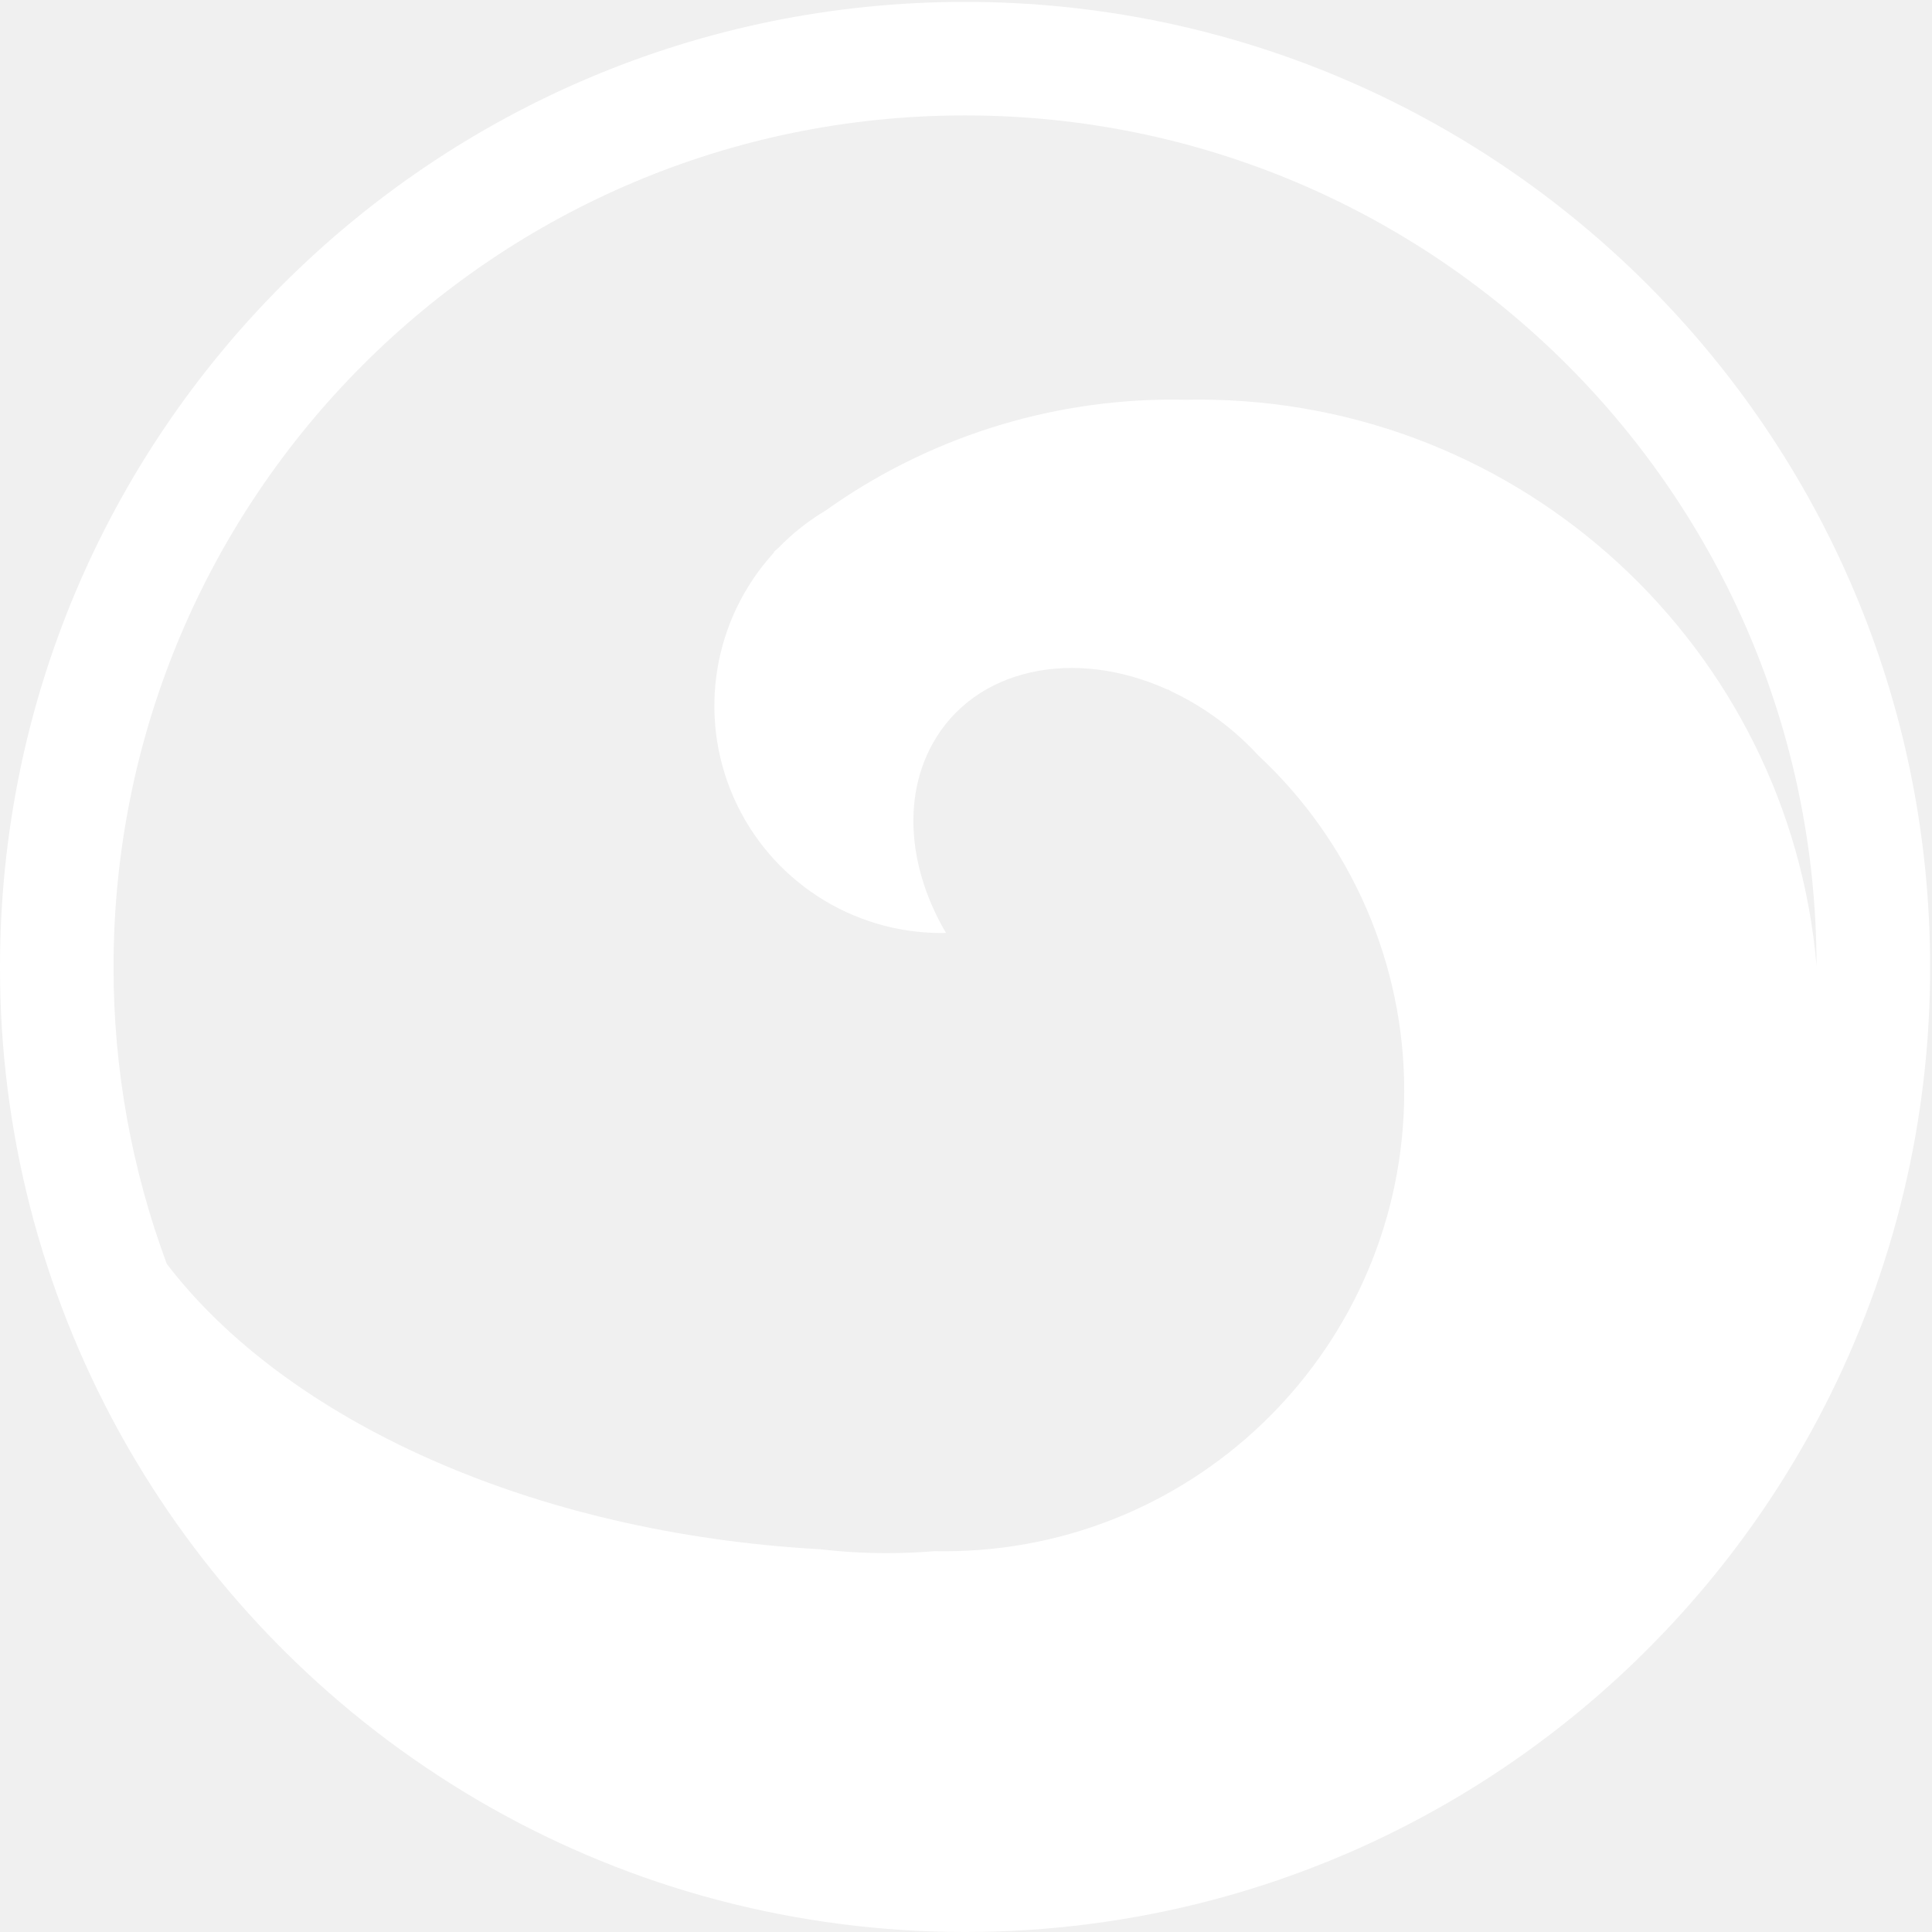
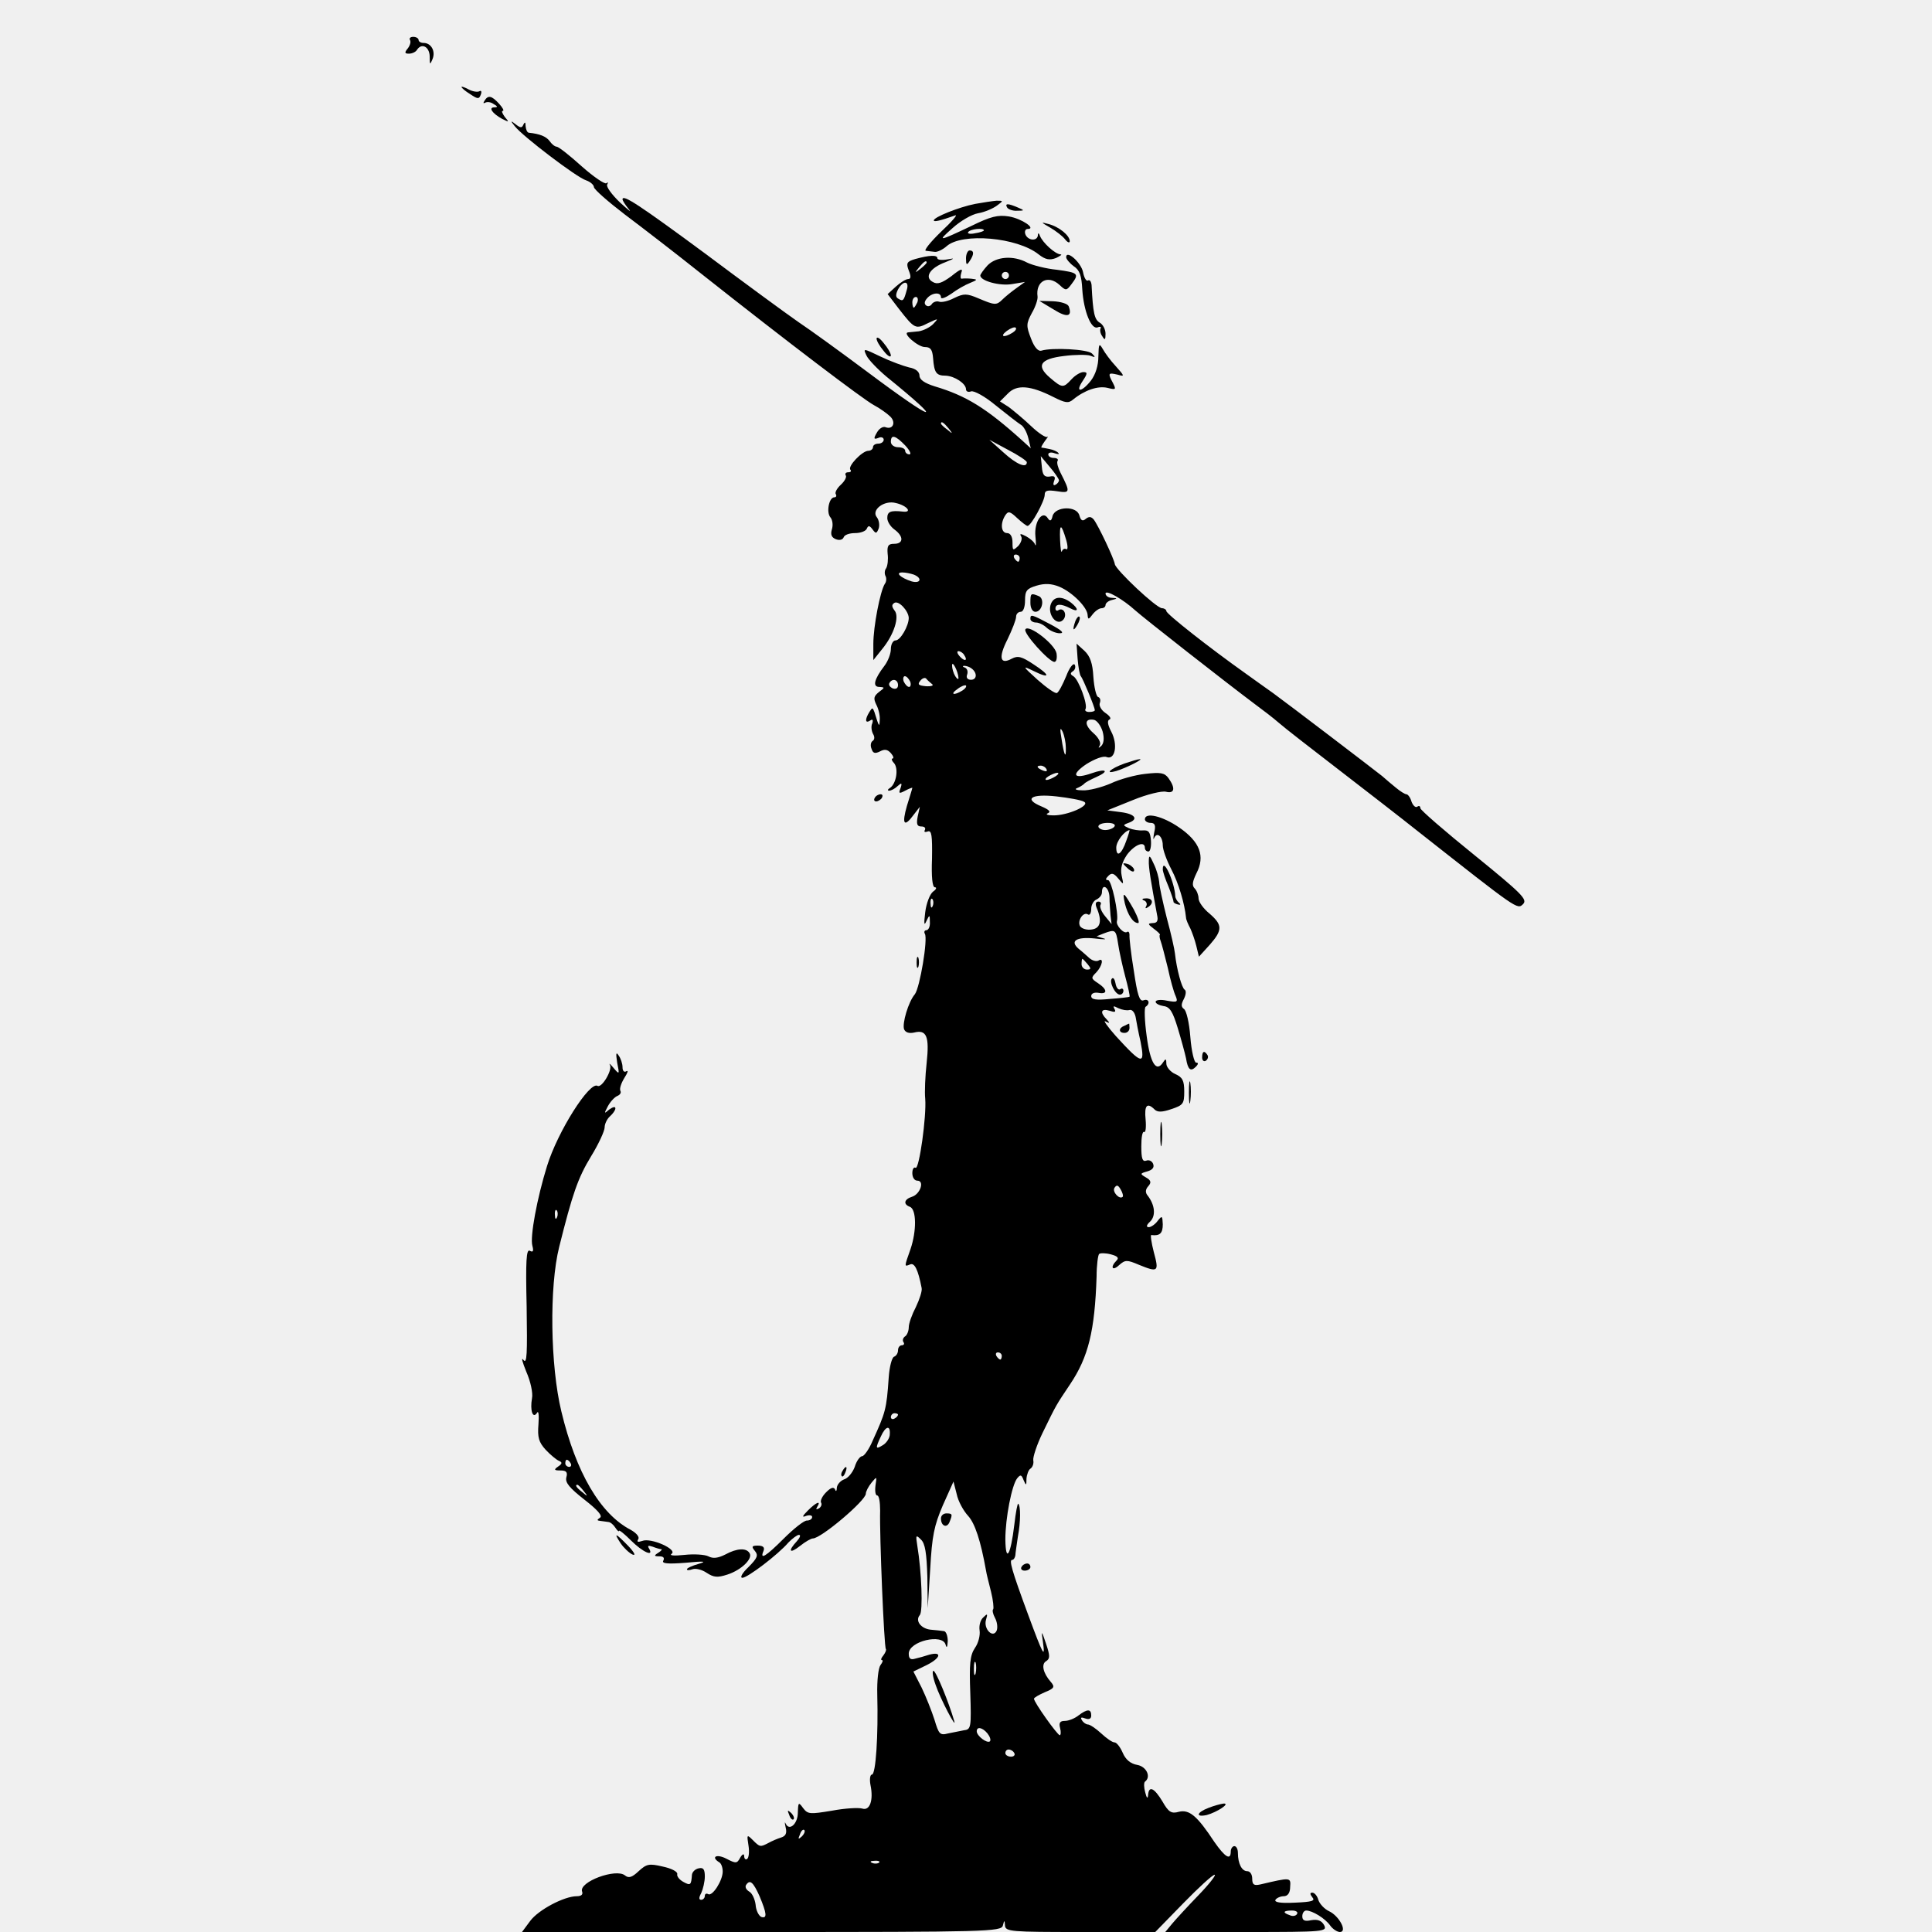
- <svg xmlns="http://www.w3.org/2000/svg" width="128" height="128" class="icon" p-id="11927" t="1575202564746" version="1.1" viewBox="0 0 1024 1024">
-   <defs>
-     <style type="text/css" />
-   </defs>
-   <path fill="#fff" d="M967.054 745.335q-1.483 2.897-2.997 5.763c-0.307 0.579-0.62 1.156-0.929 1.734q-1.06 1.987-2.131 3.965c-0.39 0.715-0.786 1.428-1.18 2.141q-0.971 1.762-1.951 3.519c-0.429 0.764-0.863 1.525-1.299 2.286q-0.949 1.671-1.907 3.337-0.677 1.172-1.364 2.339-0.951 1.625-1.913 3.246-0.699 1.177-1.407 2.348-0.967 1.605-1.945 3.203-0.712 1.165-1.432 2.326-0.994 1.598-1.998 3.197-0.718 1.138-1.439 2.274-1.033 1.619-2.079 3.231-0.708 1.099-1.421 2.186-1.092 1.669-2.198 3.328c-0.453 0.679-0.899 1.36-1.358 2.037q-1.199 1.785-2.423 3.558c-0.4 0.584-0.799 1.173-1.199 1.755q-1.468 2.121-2.957 4.224c-0.245 0.346-0.486 0.694-0.73 1.04q-3.769 5.305-7.668 10.51c-0.311 0.415-0.626 0.825-0.938 1.238q-1.474 1.954-2.96 3.896c-0.413 0.536-0.83 1.069-1.246 1.604q-1.355 1.747-2.721 3.486c-0.459 0.581-0.921 1.159-1.383 1.738q-1.322 1.66-2.653 3.31-0.723 0.893-1.453 1.781-1.324 1.618-2.658 3.229-0.737 0.887-1.48 1.77-1.347 1.609-2.709 3.206-0.734 0.862-1.473 1.72-1.399 1.623-2.807 3.235c-0.474 0.541-0.948 1.085-1.425 1.624q-1.475 1.672-2.966 3.331c-0.44 0.49-0.877 0.98-1.318 1.468q-1.611 1.778-3.238 3.542l-1.099 1.199q-1.879 2.024-3.78 4.029c-0.206 0.216-0.408 0.435-0.613 0.65q-6.807 7.158-13.886 14.053l-0.366 0.353q-2.136 2.075-4.296 4.127c-0.28 0.266-0.562 0.529-0.843 0.799q-1.934 1.828-3.885 3.637c-0.352 0.326-0.705 0.648-1.058 0.973q-1.863 1.715-3.742 3.415-0.575 0.518-1.153 1.035-1.855 1.665-3.726 3.313l-1.172 1.027q-1.893 1.654-3.796 3.29l-1.123 0.961q-1.974 1.682-3.964 3.345c-0.331 0.276-0.66 0.553-0.992 0.828q-2.12 1.762-4.262 3.497l-0.735 0.599q-2.398 1.939-4.812 3.85l-0.227 0.181q-13.041 10.29-26.755 19.746l-0.158 0.108q-2.613 1.798-5.252 3.568l-0.471 0.314q-2.498 1.671-5.014 3.313l-0.606 0.394q-2.474 1.608-4.967 3.189l-0.621 0.393q-2.522 1.592-5.064 3.158l-0.525 0.324q-2.646 1.624-5.314 3.218l-0.292 0.175a509.962 509.962 0 0 1-53.521 27.773l-0.106 0.048q-3.023 1.346-6.064 2.654l-0.14 0.049a508.13 508.13 0 0 1-70.641 24.376 514.996 514.996 0 0 1-262.331 0 508.279 508.279 0 0 1-120.743-49.252 513.267 513.267 0 0 1-102.973-76.91l-0.042-0.04q-2.287-2.206-4.548-4.439l-0.06-0.06q-2.26-2.233-4.496-4.496l-0.042-0.042A513.614 513.614 0 0 1 72.63 775.354l-0.035-0.059q-1.641-2.734-3.249-5.495l-0.049-0.084q-1.606-2.757-3.18-5.535l-0.037-0.065q-1.586-2.802-3.139-5.626A509.193 509.193 0 0 1 0.001 512.498C0.001 230.005 229.006 0.999 511.5 0.999s511.499 229.006 511.499 511.499a509.348 509.348 0 0 1-55.945 232.836zM511.5 61.175C262.244 61.175 60.177 263.242 60.177 512.498a450.331 450.331 0 0 0 28.23 157.399c63.386 82.819 193.265 142.76 346.273 151.239a305.601 305.601 0 0 0 35.36 2.058q12.86 0 25.399-1.052 2.53 0.053 5.071 0.053c134.625 0 243.761-109.136 243.761-243.761a243.019 243.019 0 0 0-77.343-178.051A150.571 150.571 0 0 0 639.075 376.671a146.21 146.21 0 0 0-18.304-10.27c-0.578-0.328-1.144-0.674-1.724-0.999 0 0.063 0.007 0.127 0.011 0.191-49.6-22.541-102.488-11.634-124.795 28.648-16.284 29.41-12.288 67.305 7.133 100.214-0.799 0.015-1.583 0.06-2.382 0.06a120.373 120.373 0 0 1-88.813-201.635c-0.01-0.133-0.015-0.268-0.025-0.4 0.799-0.712 1.611-1.406 2.417-2.109A120.813 120.813 0 0 1 437.572 270.613 316.654 316.654 0 0 1 621.892 211.793c2.255 0 4.496 0.039 6.743 0.085 2.248-0.045 4.489-0.085 6.743-0.085 171.932 0 313.007 132.021 327.438 300.214C962.551 262.975 760.594 61.175 511.5 61.175z" p-id="11928" />
+ <svg xmlns="http://www.w3.org/2000/svg" version="1.0" width="540pt" height="540pt" viewBox="0 0 540 540" preserveAspectRatio="xMidYMid meet">
+   <g transform="translate(0,540) scale(0.1,-0.1)" fill="#000000" stroke="none">
+     <path d="M1146 5288 c3 -5 0 -15 -6 -23 -10 -12 -9 -15 3 -15 9 0 19 5 22 10 13 21 35 10 36 -17 0 -25 1 -25 8 -8 9 22 -4 45 -25 45 -8 0 -14 4 -14 8 0 5 -7 9 -15 9 -8 0 -12 -4 -9 -9z" />
+     <path d="M1290 5157 c0 -3 11 -12 24 -20 21 -14 25 -15 30 -1 3 8 1 12 -4 9 -5 -3 -19 -1 -30 5 -11 6 -20 9 -20 7z" />
+     <path d="M1354 5118 c-4 -6 -3 -8 2 -5 6 3 16 2 24 -4 11 -6 12 -9 2 -9 -18 0 -6 -17 21 -32 20 -10 21 -10 8 5 -7 10 -10 17 -6 17 5 0 0 9 -10 20 -21 23 -31 25 -41 8z" />
+     <path d="M1439 5047 c22 -28 173 -143 199 -151 12 -4 22 -13 22 -19 1 -7 40 -41 87 -77 48 -36 144 -110 213 -165 244 -193 451 -350 482 -367 17 -9 38 -24 46 -32 17 -16 8 -38 -13 -30 -7 3 -18 -4 -24 -15 -10 -17 -9 -20 4 -15 8 4 15 1 15 -5 0 -6 -7 -11 -15 -11 -8 0 -15 -4 -15 -10 0 -5 -6 -10 -13 -10 -17 0 -59 -44 -50 -53 3 -4 1 -7 -6 -7 -7 0 -10 -4 -7 -9 3 -4 -3 -16 -14 -26 -11 -10 -17 -22 -14 -26 3 -5 1 -9 -4 -9 -15 0 -23 -42 -11 -56 6 -7 8 -22 4 -34 -4 -14 -1 -22 11 -27 10 -4 19 -2 22 5 2 7 16 12 32 12 16 0 31 6 33 13 4 9 8 8 16 -3 9 -12 11 -12 17 3 3 9 1 23 -5 31 -17 20 20 49 53 40 31 -7 47 -27 20 -24 -35 4 -44 0 -44 -18 0 -10 9 -24 20 -32 26 -19 26 -40 -1 -40 -16 0 -20 -5 -18 -28 2 -15 0 -33 -4 -40 -5 -6 -5 -16 -2 -22 3 -5 3 -16 -2 -22 -13 -21 -32 -119 -32 -168 l0 -45 24 30 c34 41 50 92 35 109 -8 11 -8 16 0 21 12 7 39 -22 40 -42 0 -22 -23 -63 -37 -63 -7 0 -13 -11 -13 -24 0 -13 -8 -34 -18 -47 -29 -38 -34 -59 -14 -59 16 -1 15 -2 -1 -14 -15 -12 -16 -18 -8 -35 6 -11 11 -30 10 -43 -1 -22 -2 -20 -15 22 -5 13 -6 13 -14 0 -13 -21 -12 -33 2 -24 7 5 9 2 6 -8 -4 -8 -2 -21 2 -29 5 -8 5 -16 -1 -20 -5 -3 -7 -13 -3 -22 4 -13 10 -14 24 -7 13 7 21 5 30 -5 7 -8 9 -15 5 -15 -4 0 -3 -6 4 -13 13 -16 6 -57 -11 -69 -7 -4 -8 -8 -3 -8 6 0 17 6 24 13 11 10 13 9 8 -6 -6 -15 -4 -16 13 -7 11 6 20 9 20 8 0 -2 -7 -24 -15 -50 -15 -52 -8 -62 19 -25 l17 22 -6 -27 c-4 -21 -2 -28 10 -28 9 0 13 -4 10 -10 -3 -5 0 -7 8 -4 11 4 13 -11 12 -76 -2 -51 1 -80 8 -80 6 0 4 -6 -5 -12 -9 -7 -19 -33 -22 -58 -4 -32 -3 -39 3 -25 9 19 10 19 10 -2 1 -13 -4 -23 -10 -23 -5 0 -7 -5 -4 -10 9 -14 -14 -151 -28 -169 -18 -21 -36 -82 -30 -98 4 -9 14 -12 28 -9 35 9 43 -11 35 -85 -4 -36 -6 -81 -4 -100 4 -49 -17 -199 -27 -193 -5 3 -9 -4 -9 -15 0 -12 6 -21 14 -21 21 0 8 -38 -15 -45 -22 -7 -25 -21 -6 -28 19 -7 19 -68 2 -118 -18 -51 -18 -50 -1 -43 12 5 22 -14 32 -66 2 -8 -6 -32 -16 -53 -11 -21 -20 -46 -20 -57 0 -10 -5 -22 -10 -25 -6 -4 -8 -11 -5 -16 4 -5 1 -9 -4 -9 -6 0 -11 -6 -11 -14 0 -8 -5 -16 -11 -18 -6 -2 -13 -28 -15 -58 -6 -89 -9 -98 -45 -177 -10 -24 -24 -43 -29 -43 -6 0 -16 -13 -21 -30 -6 -16 -19 -32 -30 -35 -10 -4 -19 -14 -20 -23 0 -10 -3 -12 -5 -5 -4 8 -12 5 -25 -8 -11 -11 -17 -24 -14 -29 3 -5 0 -12 -6 -16 -8 -4 -9 -3 -5 4 12 19 -2 14 -26 -10 -16 -16 -17 -20 -5 -15 9 3 17 2 17 -3 0 -6 -7 -10 -15 -10 -8 0 -37 -23 -64 -50 -51 -51 -68 -61 -57 -35 4 10 -1 15 -16 15 -17 0 -18 -3 -8 -15 10 -12 7 -20 -18 -45 -17 -16 -25 -30 -17 -30 14 0 99 64 129 99 11 11 24 21 29 21 6 0 3 -8 -6 -18 -26 -28 -20 -36 9 -13 15 12 31 21 36 21 23 0 148 106 148 125 0 6 7 20 16 31 15 18 15 18 11 -8 -2 -16 0 -28 5 -28 5 0 8 -19 8 -42 -2 -68 11 -382 16 -387 2 -2 -1 -10 -7 -18 -6 -7 -8 -13 -4 -13 4 0 2 -6 -4 -14 -6 -8 -10 -43 -9 -82 3 -114 -4 -224 -15 -224 -5 0 -7 -13 -4 -29 9 -43 -2 -73 -23 -66 -10 3 -48 1 -85 -6 -61 -10 -67 -10 -80 7 -13 18 -14 17 -15 -12 0 -32 -24 -53 -34 -31 -3 7 -3 2 0 -11 4 -16 0 -24 -13 -28 -10 -3 -26 -10 -35 -15 -23 -12 -24 -12 -44 8 -16 16 -17 16 -12 -15 3 -18 1 -35 -4 -38 -4 -3 -8 1 -8 8 0 8 -5 6 -11 -4 -9 -17 -12 -17 -39 -3 -27 14 -44 5 -20 -10 6 -3 10 -15 10 -26 0 -25 -29 -71 -41 -63 -5 3 -9 0 -9 -5 0 -6 -5 -11 -10 -11 -7 0 -7 6 0 19 5 11 10 32 10 46 0 20 -4 26 -17 23 -10 -2 -18 -10 -19 -18 -2 -29 -4 -31 -24 -20 -11 6 -19 16 -17 22 1 7 -17 16 -41 21 -38 9 -45 7 -67 -13 -19 -18 -28 -20 -38 -12 -25 21 -130 -18 -120 -45 3 -8 -2 -13 -15 -13 -35 0 -107 -38 -130 -69 l-23 -31 670 0 c629 0 670 1 674 18 4 16 5 16 6 0 1 -17 18 -18 210 -18 l210 0 78 80 c43 44 82 80 88 80 5 0 -15 -26 -46 -58 -30 -31 -63 -67 -73 -79 l-19 -23 227 0 c218 0 226 1 217 19 -7 13 -18 17 -36 14 -18 -4 -25 -1 -25 11 0 9 5 16 11 16 17 0 53 -22 67 -42 7 -10 20 -18 27 -18 22 0 -2 45 -30 58 -13 6 -26 20 -30 31 -3 12 -11 21 -17 21 -7 0 -7 -4 0 -13 9 -10 -1 -13 -49 -15 -40 -2 -58 1 -54 8 3 5 14 10 23 10 11 0 18 9 18 26 2 27 2 27 -83 7 -18 -4 -23 -1 -23 16 0 12 -6 21 -14 21 -15 0 -26 21 -26 51 0 10 -4 19 -10 19 -5 0 -10 -7 -10 -15 0 -26 -16 -16 -46 27 -48 73 -70 91 -99 84 -21 -6 -29 -1 -46 29 -23 38 -38 45 -40 18 -1 -12 -4 -9 -8 7 -4 14 -4 27 -1 30 18 13 5 42 -21 47 -19 3 -33 15 -41 34 -7 16 -17 29 -23 29 -6 0 -22 11 -37 25 -15 14 -32 25 -37 25 -5 0 -13 5 -17 12 -5 8 -2 9 9 5 11 -4 17 -1 17 8 0 19 -11 19 -36 0 -10 -8 -27 -15 -38 -15 -13 0 -17 -5 -13 -20 3 -11 2 -20 -1 -20 -7 1 -72 92 -72 102 0 3 14 11 30 18 27 11 29 15 17 29 -22 25 -27 50 -13 58 11 7 11 15 0 48 -13 39 -14 39 -9 6 7 -50 0 -36 -41 75 -47 127 -54 154 -45 154 4 0 8 6 9 13 0 6 4 30 7 52 8 42 8 86 1 92 -2 2 -7 -24 -11 -59 -10 -84 -24 -109 -25 -41 0 60 18 152 33 171 9 11 12 11 18 -5 7 -16 8 -16 8 4 1 12 6 25 11 28 6 4 10 14 8 24 -1 9 10 43 26 76 40 82 37 76 77 136 51 76 69 149 74 301 0 32 4 60 7 63 3 3 18 3 33 -1 19 -5 23 -10 16 -17 -19 -19 -12 -31 7 -13 17 15 22 15 55 1 54 -22 57 -20 42 35 -7 27 -10 49 -7 48 24 -3 32 5 32 30 -1 24 -2 25 -14 10 -7 -10 -19 -18 -25 -18 -8 0 -7 6 4 16 16 16 13 46 -7 72 -7 8 -7 17 1 26 10 11 8 17 -6 25 -17 10 -17 11 4 17 14 4 20 11 16 21 -3 8 -12 12 -19 9 -11 -4 -14 6 -14 40 0 25 3 43 8 40 4 -2 6 13 4 35 -4 39 4 49 25 28 8 -8 21 -8 47 1 33 11 36 15 36 49 0 31 -5 40 -25 49 -14 6 -25 20 -25 29 0 14 -2 15 -9 4 -19 -30 -36 -3 -46 73 -6 43 -7 80 -3 82 14 9 9 24 -6 18 -11 -4 -17 15 -27 83 -8 48 -13 94 -12 100 0 7 -3 11 -7 8 -9 -6 -32 19 -28 31 5 21 -15 114 -25 114 -8 0 -7 4 1 12 9 9 15 8 28 -8 15 -18 15 -18 9 9 -4 20 1 37 15 58 21 28 50 40 50 19 0 -5 4 -10 10 -10 5 0 8 14 7 30 -2 24 -6 30 -22 29 -11 -1 -29 2 -39 6 -18 8 -18 9 -2 15 29 10 19 25 -21 30 l-38 5 72 29 c39 16 81 26 92 23 24 -6 27 10 7 38 -11 15 -22 17 -65 12 -28 -3 -72 -15 -97 -27 -26 -11 -61 -20 -78 -19 -17 0 -24 3 -16 6 8 3 17 9 20 12 3 4 18 12 34 19 38 17 28 25 -12 11 -51 -18 -60 -5 -16 25 24 15 48 24 57 20 24 -9 32 35 13 71 -10 19 -12 31 -5 34 6 2 1 10 -11 18 -12 8 -19 21 -16 28 3 8 1 15 -5 17 -5 2 -11 27 -13 56 -2 38 -9 58 -25 73 l-22 20 3 -43 c2 -24 6 -45 9 -48 5 -5 39 -86 39 -95 0 -3 -7 -5 -16 -5 -8 0 -13 4 -10 8 7 12 -19 83 -34 92 -9 5 -9 9 -1 14 6 4 8 12 5 18 -4 6 -15 -8 -24 -32 -10 -24 -21 -45 -26 -47 -5 -2 -29 15 -54 37 -43 39 -43 40 -12 25 48 -24 49 -13 1 18 -33 22 -44 25 -61 16 -33 -18 -38 3 -12 54 13 27 24 55 24 63 0 8 6 14 13 14 7 0 12 13 12 32 0 27 5 33 32 41 23 7 42 6 64 -3 36 -15 79 -58 79 -80 1 -12 3 -12 14 3 7 9 18 17 25 17 6 0 11 4 11 9 0 5 8 12 18 14 16 4 16 5 0 6 -10 0 -18 6 -18 12 0 12 49 -16 83 -47 22 -20 249 -198 337 -264 19 -14 48 -36 64 -50 17 -15 92 -73 166 -130 74 -57 176 -136 225 -175 277 -218 276 -218 292 -202 13 13 -3 29 -136 137 -83 67 -151 126 -151 131 0 6 -4 8 -9 4 -5 -3 -12 4 -16 15 -3 11 -10 20 -14 20 -4 0 -17 8 -29 18 -11 9 -29 24 -39 33 -29 23 -261 200 -305 232 -21 15 -55 39 -77 55 -100 71 -221 166 -221 174 0 4 -6 8 -12 8 -16 0 -129 107 -132 123 -2 15 -46 108 -59 125 -7 8 -13 9 -22 2 -9 -8 -14 -5 -18 9 -7 28 -67 26 -75 -1 -3 -14 -7 -16 -13 -7 -15 25 -39 -9 -35 -50 2 -20 2 -30 -1 -23 -2 7 -14 17 -25 23 -15 8 -19 8 -14 0 4 -6 0 -18 -8 -27 -15 -14 -16 -13 -16 10 0 16 -6 26 -15 26 -17 0 -20 27 -5 50 8 12 13 11 33 -8 13 -12 26 -22 29 -22 10 0 48 70 48 87 0 12 7 14 34 10 38 -6 38 -3 10 52 -7 14 -11 28 -8 33 3 4 -2 8 -10 8 -9 0 -16 4 -16 10 0 5 8 7 18 3 9 -3 14 -3 10 1 -3 4 -14 9 -25 11 -10 2 -20 4 -22 4 -2 1 3 9 10 19 7 9 10 14 6 11 -4 -3 -24 10 -45 30 -21 20 -49 43 -62 53 l-25 16 22 22 c25 26 63 23 128 -10 32 -16 41 -18 54 -7 33 27 70 39 96 33 24 -6 25 -5 16 13 -15 28 -14 30 12 24 21 -6 21 -5 -4 23 -15 16 -31 38 -37 49 -10 17 -11 14 -12 -21 0 -26 -8 -51 -21 -68 -26 -33 -45 -34 -23 -1 14 21 14 25 2 25 -8 0 -23 -9 -33 -20 -23 -25 -26 -25 -60 4 -40 34 -28 53 39 61 31 4 64 4 73 1 15 -6 16 -5 5 6 -12 12 -111 17 -141 8 -9 -3 -20 9 -29 33 -14 36 -14 42 2 72 10 17 17 38 16 46 -6 43 29 62 61 33 18 -17 20 -17 34 2 22 29 19 32 -41 40 -31 3 -69 13 -83 20 -39 21 -87 17 -111 -8 -11 -12 -20 -25 -20 -28 0 -15 54 -30 89 -24 l36 6 -25 -18 c-14 -10 -31 -24 -38 -31 -17 -17 -22 -16 -67 3 -33 14 -41 14 -68 1 -17 -9 -36 -13 -43 -10 -6 2 -15 -1 -19 -6 -3 -6 -11 -9 -16 -5 -6 4 -6 11 2 20 13 16 39 19 39 3 0 -6 13 -1 29 10 16 12 39 25 52 30 22 9 22 10 4 12 -11 1 -23 1 -27 0 -4 0 -4 7 -1 17 5 13 -2 11 -28 -10 -26 -19 -39 -24 -52 -16 -24 13 -8 39 35 55 27 11 28 12 6 8 -16 -3 -28 -1 -28 3 0 10 -22 9 -62 -2 -23 -7 -26 -11 -18 -32 7 -17 6 -24 -2 -24 -6 0 -22 -10 -34 -21 l-23 -21 32 -42 c43 -55 46 -57 81 -39 30 14 30 14 14 -3 -9 -9 -27 -18 -40 -20 -13 -1 -26 -3 -30 -3 -17 -2 28 -41 47 -41 16 0 21 -7 23 -31 3 -41 9 -49 35 -49 25 -1 57 -22 57 -38 0 -6 6 -9 14 -6 8 3 39 -14 69 -39 31 -25 62 -49 70 -54 8 -4 17 -21 21 -37 l7 -29 -23 21 c-102 92 -158 126 -245 152 -29 9 -43 19 -43 30 0 11 -11 20 -29 23 -16 4 -52 17 -79 30 -50 24 -50 24 -40 3 5 -11 31 -38 56 -59 169 -137 138 -130 -53 13 -71 53 -159 117 -195 141 -36 25 -153 111 -260 191 -183 135 -230 166 -230 151 0 -4 8 -16 17 -27 10 -12 -1 -3 -24 18 -23 22 -39 44 -36 50 3 6 3 8 -2 4 -4 -4 -35 17 -69 47 -33 30 -65 55 -70 55 -5 0 -14 7 -20 16 -10 13 -28 20 -58 23 -5 1 -8 9 -9 19 0 11 -2 12 -6 4 -4 -10 -8 -10 -21 0 -15 12 -16 11 -3 -5z m1151 -381 c0 -2 -8 -10 -17 -17 -16 -13 -17 -12 -4 4 13 16 21 21 21 13z m230 -36 c0 -5 -4 -10 -10 -10 -5 0 -10 5 -10 10 0 6 5 10 10 10 6 0 10 -4 10 -10z m-286 -42 c-8 -29 -10 -31 -23 -23 -8 4 -8 12 -1 26 15 27 33 24 24 -3z m30 -33 c-4 -8 -8 -15 -10 -15 -2 0 -4 7 -4 15 0 8 4 15 10 15 5 0 7 -7 4 -15z m266 -85 c-24 -15 -37 -11 -16 5 11 8 22 12 25 9 3 -3 -1 -9 -9 -14z m-179 -267 c13 -16 12 -17 -3 -4 -10 7 -18 15 -18 17 0 8 8 3 21 -13z m-121 -48 c13 -14 18 -25 12 -25 -7 0 -12 5 -12 10 0 6 -9 10 -20 10 -11 0 -20 7 -20 15 0 22 13 18 40 -10z m340 -47 c0 -18 -29 -6 -66 28 l-39 35 52 -28 c29 -15 53 -31 53 -35z m90 -50 c0 -4 -4 -10 -10 -13 -6 -3 -7 1 -4 10 5 12 2 16 -12 13 -15 -2 -20 4 -22 27 l-3 30 25 -30 c14 -16 25 -33 26 -37z m20 -167 c5 -17 5 -29 0 -26 -4 3 -10 0 -12 -6 -2 -6 -4 8 -5 31 -2 48 3 48 17 1z m-130 -51 c0 -5 -2 -10 -4 -10 -3 0 -8 5 -11 10 -3 6 -1 10 4 10 6 0 11 -4 11 -10z m-296 -46 c25 -10 19 -26 -6 -19 -31 10 -47 25 -26 25 9 0 23 -3 32 -6z m141 -225 c11 -16 1 -19 -13 -3 -7 8 -8 14 -3 14 5 0 13 -5 16 -11z m-16 -64 c0 -5 -4 -3 -9 5 -5 8 -9 22 -9 30 0 16 17 -16 18 -35z m36 27 c17 -12 16 -32 -1 -32 -10 0 -14 6 -11 14 3 8 1 17 -6 20 -7 2 -7 5 -2 5 6 0 15 -3 20 -7z m-171 -37 c3 -8 1 -15 -3 -15 -5 0 -11 7 -15 15 -3 8 -1 15 3 15 5 0 11 -7 15 -15z m61 -7 c6 -4 -2 -7 -17 -6 -21 2 -24 5 -16 15 6 8 14 10 17 6 3 -4 11 -11 16 -15z m-95 -3 c0 -9 -6 -12 -15 -9 -8 4 -12 10 -9 15 8 14 24 10 24 -6z m180 -15 c-24 -15 -36 -11 -14 4 10 8 21 12 24 10 2 -3 -2 -9 -10 -14z m392 -115 c5 -19 3 -33 -4 -40 -8 -7 -9 -6 -4 2 4 7 -4 22 -18 34 -26 23 -25 42 2 37 8 -2 19 -16 24 -33z m-103 -44 c1 -35 -5 -22 -12 24 -5 28 -4 34 3 20 5 -11 9 -31 9 -44z m-54 -61 c3 -6 -1 -7 -9 -4 -18 7 -21 14 -7 14 6 0 13 -4 16 -10z m25 -20 c-8 -5 -19 -10 -25 -10 -5 0 -3 5 5 10 8 5 20 10 25 10 6 0 3 -5 -5 -10z m80 -71 c19 -10 -47 -39 -87 -38 -15 0 -22 3 -14 6 9 4 3 10 -18 19 -51 21 -29 36 42 28 34 -4 69 -10 77 -15z m85 -69 c-3 -5 -15 -10 -26 -10 -10 0 -19 5 -19 10 0 6 12 10 26 10 14 0 23 -4 19 -10z m33 -40 c-13 -38 -28 -48 -28 -19 0 17 22 46 37 49 1 0 -3 -14 -9 -30z m-47 -157 c0 -16 2 -39 3 -52 l3 -24 -18 22 c-11 13 -16 27 -13 32 3 5 0 9 -6 9 -8 0 -9 -7 -5 -17 16 -37 11 -58 -14 -61 -13 -2 -27 2 -32 9 -9 15 9 42 22 33 5 -3 9 4 9 16 0 11 7 23 15 26 8 4 15 12 15 20 0 27 20 14 21 -13z m-494 -25 c-3 -8 -6 -5 -6 6 -1 11 2 17 5 13 3 -3 4 -12 1 -19z m518 -105 c3 -21 12 -62 20 -92 8 -30 14 -56 12 -57 -1 -1 -26 -4 -54 -6 -39 -4 -53 -2 -53 8 0 7 8 11 20 9 26 -5 26 9 -1 27 -20 13 -20 15 -5 30 17 18 22 43 6 33 -6 -3 -17 0 -25 7 -8 7 -21 19 -30 26 -26 22 -6 34 44 29 25 -3 37 -3 26 0 l-20 6 20 8 c32 12 34 11 40 -28z m-85 -58 c10 -12 10 -15 -2 -15 -8 0 -15 7 -15 15 0 8 1 15 2 15 2 0 8 -7 15 -15z m117 -128 c7 2 14 -6 17 -19 2 -13 8 -44 14 -70 13 -66 4 -64 -69 16 -24 27 -37 46 -29 41 12 -6 13 -5 3 6 -20 20 -15 31 8 24 15 -5 19 -4 14 5 -5 9 -3 9 11 2 11 -5 24 -7 31 -5z m-19 -522 c-9 -9 -30 14 -23 25 6 9 10 8 17 -4 6 -10 8 -19 6 -21z m-338 -445 c0 -5 -2 -10 -4 -10 -3 0 -8 5 -11 10 -3 6 -1 10 4 10 6 0 11 -4 11 -10z m-290 -164 c0 -3 -4 -8 -10 -11 -5 -3 -10 -1 -10 4 0 6 5 11 10 11 6 0 10 -2 10 -4z m-23 -55 c0 -10 -9 -24 -19 -30 -21 -13 -22 -10 -6 24 13 29 27 33 25 6z m219 -228 c19 -21 35 -69 50 -153 1 -8 8 -35 14 -59 6 -24 8 -46 6 -49 -3 -2 -1 -13 5 -24 6 -11 8 -26 5 -35 -10 -24 -38 4 -30 30 5 17 4 18 -8 6 -8 -7 -12 -23 -10 -36 2 -13 -3 -35 -13 -49 -14 -21 -16 -45 -13 -127 3 -94 2 -101 -17 -103 -11 -2 -31 -6 -45 -9 -23 -6 -26 -2 -38 38 -8 25 -24 65 -36 90 l-23 45 37 18 c40 20 44 39 7 29 -12 -4 -30 -9 -39 -11 -13 -4 -18 0 -18 14 0 35 95 57 103 25 3 -11 5 -7 6 10 0 15 -5 28 -11 28 -7 1 -24 3 -37 4 -27 3 -44 25 -30 41 9 11 5 120 -7 193 -5 31 -4 32 10 18 12 -11 16 -39 18 -104 l1 -88 7 110 c5 92 11 121 35 177 l30 67 9 -35 c4 -20 19 -47 32 -61z m21 -440 c-3 -10 -5 -4 -5 12 0 17 2 24 5 18 2 -7 2 -21 0 -30z m33 -168 c7 -9 10 -18 7 -22 -8 -7 -37 15 -37 28 0 14 16 11 30 -6z m75 -55 c3 -5 -1 -10 -9 -10 -9 0 -16 5 -16 10 0 6 4 10 9 10 6 0 13 -4 16 -10z m-594 -233 c-10 -9 -11 -8 -5 6 3 10 9 15 12 12 3 -3 0 -11 -7 -18z m216 -73 c-3 -3 -12 -4 -19 -1 -8 3 -5 6 6 6 11 1 17 -2 13 -5z m-334 -94 c20 -48 22 -63 5 -58 -7 3 -15 18 -16 34 -2 16 -10 33 -18 37 -8 5 -12 12 -9 18 11 17 20 9 38 -31z m1502 -50 c-3 -5 -12 -7 -20 -3 -21 7 -19 13 6 13 11 0 18 -4 14 -10z" />
+     <path d="M3108 2665 c-9 -9 9 -45 22 -45 6 0 10 5 10 11 0 5 -4 8 -9 4 -5 -3 -11 4 -13 16 -2 11 -6 18 -10 14z" />
+     <path d="M3143 2533 c-17 -6 -17 -20 0 -20 8 0 14 6 14 14 0 7 -1 13 -1 12 -1 0 -7 -3 -13 -6z" />
+     <path d="M2630 1156 c0 -22 17 -28 24 -10 9 22 8 24 -9 24 -8 0 -15 -6 -15 -14z" />
+     <path d="M2615 691 c13 -39 60 -128 52 -101 -15 52 -51 140 -58 140 -4 0 -2 -17 6 -39z" />
+     <path d="M2725 4830 c-45 -9 -115 -37 -115 -46 0 -5 18 -1 60 14 8 3 -10 -18 -40 -46 -30 -29 -49 -53 -42 -53 6 -1 18 -2 25 -3 6 -1 22 6 33 16 43 38 197 25 257 -23 19 -15 31 -17 49 -10 12 6 18 10 12 10 -15 1 -49 32 -57 51 -3 9 -6 10 -6 3 -1 -18 -28 -16 -35 2 -3 8 0 15 6 15 26 0 -16 29 -52 35 -31 5 -51 0 -106 -27 -93 -44 -95 -44 -51 -5 21 19 53 38 71 41 18 3 41 13 52 21 19 14 19 14 -1 14 -11 -1 -38 -5 -60 -9z m25 -74 c0 -2 -11 -6 -25 -8 -13 -3 -22 -1 -19 3 5 9 44 13 44 5z" />
+     <path d="M2815 4820 c3 -5 16 -10 28 -9 21 0 21 1 2 9 -28 12 -37 12 -30 0z" />
+     <path d="M2935 4764 c17 -10 35 -24 42 -33 7 -9 13 -11 13 -5 0 16 -31 41 -60 48 -22 6 -21 5 5 -10z" />
+     <path d="M2700 4678 c0 -19 2 -20 10 -8 13 19 13 30 0 30 -5 0 -10 -10 -10 -22z" />
+     <path d="M2980 4681 c0 -5 10 -17 21 -25 17 -11 22 -27 24 -65 4 -61 25 -113 43 -106 7 3 11 1 8 -3 -2 -4 -1 -14 5 -22 7 -12 9 -10 9 7 0 12 -7 26 -16 31 -15 9 -19 26 -23 105 -1 10 -5 16 -10 13 -5 -3 -11 8 -14 24 -6 27 -47 63 -47 41z" />
+     <path d="M2945 4535 c38 -24 53 -20 42 9 -3 7 -22 13 -44 14 l-38 1 40 -24z" />
+     <path d="M2450 4454 c0 -7 9 -22 20 -35 10 -13 19 -19 20 -13 0 7 -9 22 -20 35 -10 13 -19 19 -20 13z" />
+     <path d="M2880 3715 c0 -15 6 -25 14 -25 19 0 27 37 9 44 -22 9 -23 8 -23 -19z" />
+     <path d="M2936 3708 c-7 -28 18 -58 35 -41 13 13 3 36 -12 28 -5 -4 -9 -1 -9 4 0 14 16 14 41 1 24 -13 25 -2 2 16 -27 20 -50 17 -57 -8z" />
+     <path d="M2880 3670 c0 -5 7 -10 16 -10 8 0 22 -7 30 -15 9 -8 25 -15 36 -15 14 0 6 8 -26 25 -53 28 -56 29 -56 15z" />
+     <path d="M3006 3665 c-9 -26 -7 -32 5 -12 6 10 9 21 6 23 -2 3 -7 -2 -11 -11z" />
+     <path d="M2866 3641 c-7 -10 66 -91 81 -91 6 0 8 11 6 24 -5 26 -78 82 -87 67z" />
+     <path d="M3143 3266 c-39 -14 -58 -31 -23 -21 29 9 80 35 65 33 -5 0 -24 -6 -42 -12z" />
+     <path d="M2445 3170 c-3 -5 -2 -10 4 -10 5 0 13 5 16 10 3 6 2 10 -4 10 -5 0 -13 -4 -16 -10z" />
+     <path d="M3200 3110 c0 -5 7 -10 16 -10 12 0 15 -7 10 -27 -3 -16 -3 -22 0 -15 8 18 24 4 24 -21 0 -12 11 -42 24 -67 20 -38 37 -95 41 -135 0 -5 6 -19 12 -30 5 -11 13 -33 17 -50 l7 -29 30 33 c37 42 36 56 -1 88 -16 13 -30 32 -30 42 0 9 -5 22 -11 28 -8 8 -6 19 5 42 25 48 10 88 -48 128 -46 32 -96 44 -96 23z" />
+     <path d="M3211 2994 c-1 -18 6 -59 23 -151 4 -17 0 -23 -12 -23 -15 -1 -14 -3 3 -16 11 -8 19 -16 17 -17 -2 -1 -1 -9 2 -17 3 -8 12 -42 20 -75 7 -33 17 -69 22 -79 7 -17 4 -18 -24 -13 -18 4 -32 2 -32 -3 0 -5 10 -10 22 -12 18 -2 26 -16 40 -62 10 -33 20 -70 23 -84 5 -32 13 -38 27 -24 8 8 8 12 1 12 -5 0 -13 32 -16 72 -3 39 -11 74 -18 78 -8 6 -8 13 0 28 6 12 7 23 2 26 -8 5 -22 56 -27 101 -1 11 -11 56 -23 100 -11 44 -21 89 -21 100 -1 11 -7 34 -15 50 -11 25 -14 26 -14 9z" />
+     <path d="M3140 2986 c0 -2 7 -9 15 -16 9 -7 15 -8 15 -2 0 5 -7 12 -15 16 -8 3 -15 4 -15 2z" />
+     <path d="M3250 2970 c0 -6 7 -27 16 -48 8 -20 14 -39 14 -42 -1 -2 4 -6 12 -8 8 -2 9 0 3 5 -5 4 -10 13 -10 18 -2 40 -35 112 -35 75z" />
+     <path d="M3144 2875 c8 -32 23 -55 37 -55 5 0 -1 17 -12 38 -28 49 -33 53 -25 17z" />
+     <path d="M3198 2883 c6 -2 9 -10 6 -15 -4 -7 -2 -8 4 -4 18 11 14 26 -5 25 -11 0 -13 -3 -5 -6z" />
+     <path d="M2562 2710 c0 -14 2 -19 5 -12 2 6 2 18 0 25 -3 6 -5 1 -5 -13z" />
+     <path d="M1725 2430 c7 -34 6 -34 -10 -15 -9 11 -14 15 -10 8 7 -14 -23 -65 -35 -58 -22 13 -111 -127 -141 -224 -28 -90 -48 -198 -41 -223 4 -15 2 -19 -7 -14 -10 6 -12 -28 -9 -156 2 -133 1 -162 -9 -149 -7 9 -3 -6 8 -33 12 -27 19 -60 16 -74 -6 -34 2 -59 14 -41 4 8 6 -6 4 -32 -3 -37 1 -50 20 -71 13 -14 30 -28 37 -31 10 -4 10 -8 -2 -16 -13 -9 -11 -11 7 -11 16 0 20 -5 16 -19 -4 -15 9 -30 51 -63 36 -28 51 -45 43 -50 -9 -6 -9 -8 1 -9 6 -1 17 -2 22 -3 6 0 15 -8 20 -16 5 -8 10 -12 10 -9 0 4 15 -8 34 -27 32 -32 65 -47 50 -22 -5 8 -2 9 10 5 10 -4 21 -7 24 -7 4 0 0 -5 -8 -10 -13 -8 -12 -10 3 -10 11 0 15 -4 11 -12 -5 -8 11 -10 62 -6 52 5 61 4 37 -3 -18 -5 -33 -12 -33 -15 0 -4 7 -3 16 0 8 3 26 -1 39 -10 20 -13 30 -14 58 -5 40 13 72 45 62 60 -9 15 -35 14 -68 -4 -20 -10 -34 -12 -47 -5 -10 5 -40 7 -67 4 -29 -3 -43 -2 -36 3 18 12 -58 46 -82 36 -12 -4 -16 -3 -11 5 4 6 -5 17 -21 26 -85 44 -153 160 -194 331 -31 128 -34 349 -6 460 37 148 52 192 89 253 21 34 38 71 38 81 0 10 7 24 15 31 8 7 15 17 15 22 0 6 -7 4 -17 -3 -15 -13 -15 -12 -4 9 7 13 19 26 27 29 7 3 11 9 8 14 -3 6 2 21 11 36 9 14 12 22 6 19 -6 -4 -11 0 -11 11 0 10 -5 25 -11 33 -7 11 -8 6 -4 -20z m-168 -432 c-3 -8 -6 -5 -6 6 -1 11 2 17 5 13 3 -3 4 -12 1 -19z m38 -688 c3 -5 1 -10 -4 -10 -6 0 -11 5 -11 10 0 6 2 10 4 10 3 0 8 -4 11 -10z m36 -77 c13 -16 12 -17 -3 -4 -17 13 -22 21 -14 21 2 0 10 -8 17 -17z" />
+     <path d="M3360 2444 c0 -8 5 -12 10 -9 6 4 8 11 5 16 -9 14 -15 11 -15 -7z" />
+     <path d="M3323 2345 c0 -27 2 -38 4 -22 2 15 2 37 0 50 -2 12 -4 0 -4 -28z" />
+     <path d="M3243 2230 c0 -30 2 -43 4 -27 2 15 2 39 0 55 -2 15 -4 2 -4 -28z" />
+     <path d="M2355 1289 c-4 -6 -5 -12 -2 -15 2 -3 7 2 10 11 7 17 1 20 -8 4z" />
+     <path d="M1735 1086 c9 -13 24 -27 33 -31 10 -4 5 6 -12 24 -36 37 -42 39 -21 7z" />
+     <path d="M2855 1020 c-3 -5 1 -10 9 -10 9 0 16 5 16 10 0 6 -4 10 -9 10 -6 0 -13 -4 -16 -10z" />
+     <path d="M3378 347 c-34 -13 -37 -27 -5 -20 29 8 67 33 47 32 -8 -1 -27 -6 -42 -12z" />
+     <path d="M2206 327 c3 -10 9 -15 12 -12 3 3 0 11 -7 18 -10 9 -11 8 -5 -6z" />
+   </g>
</svg>
